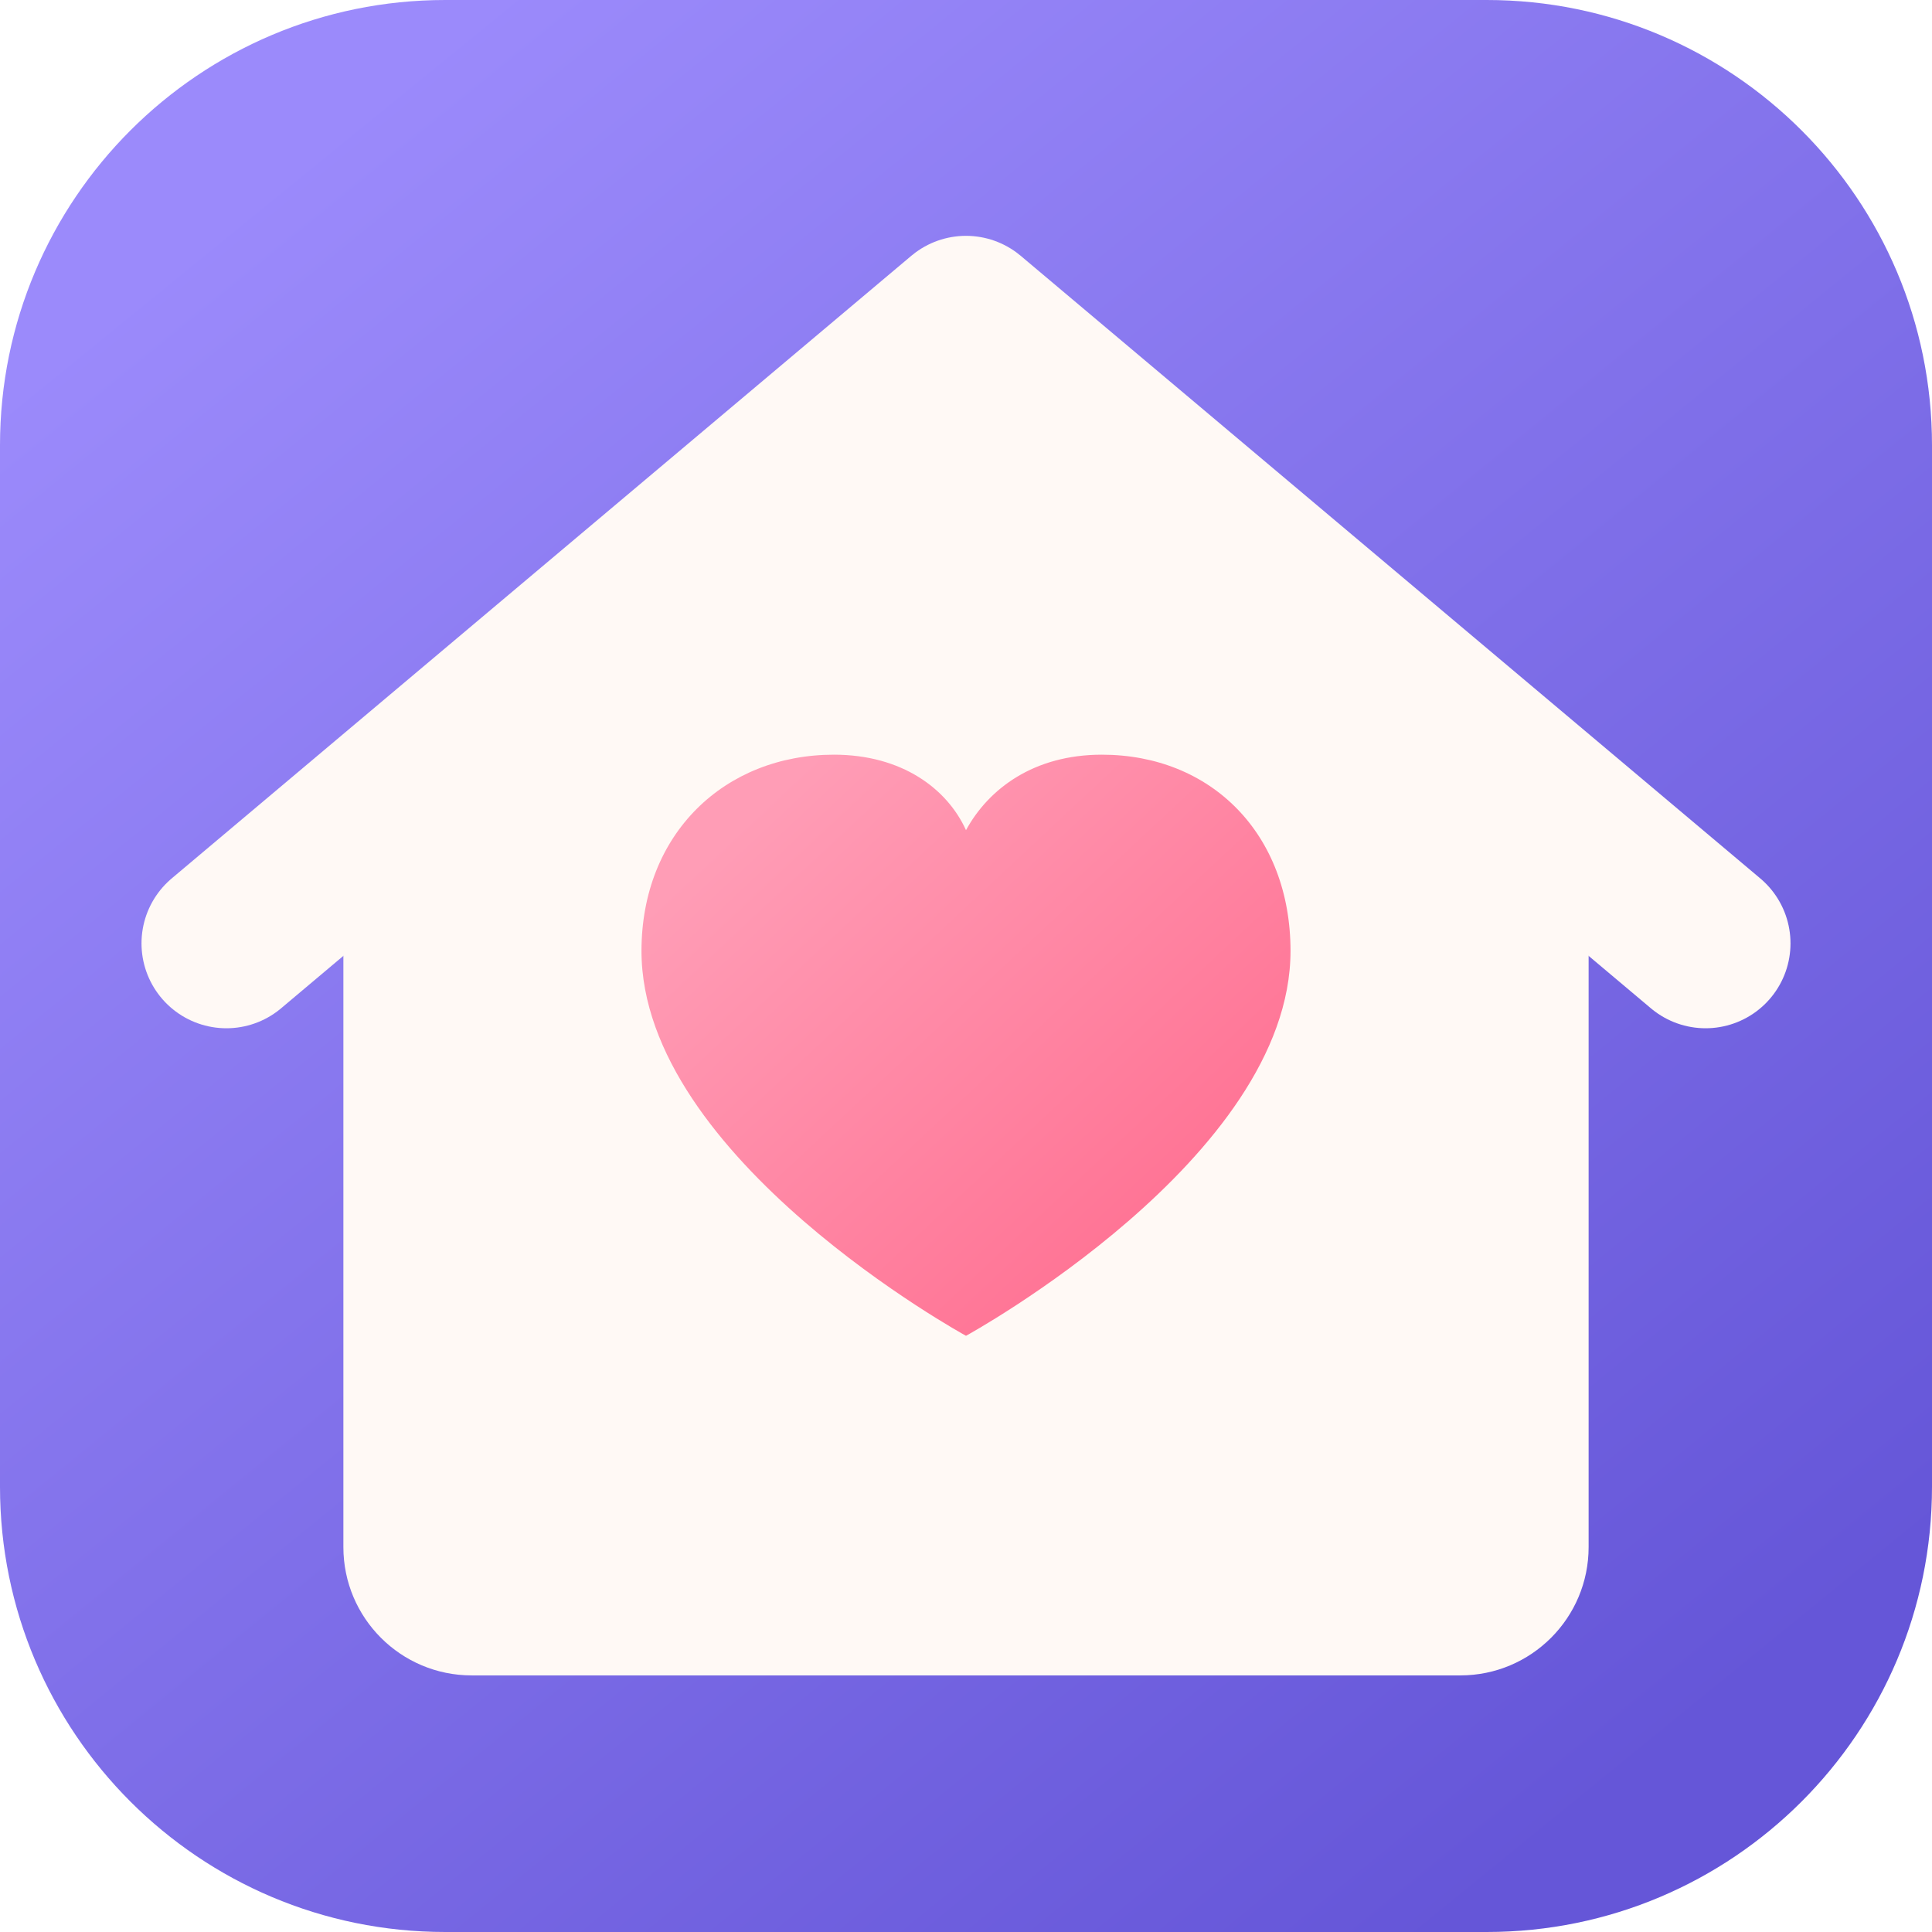
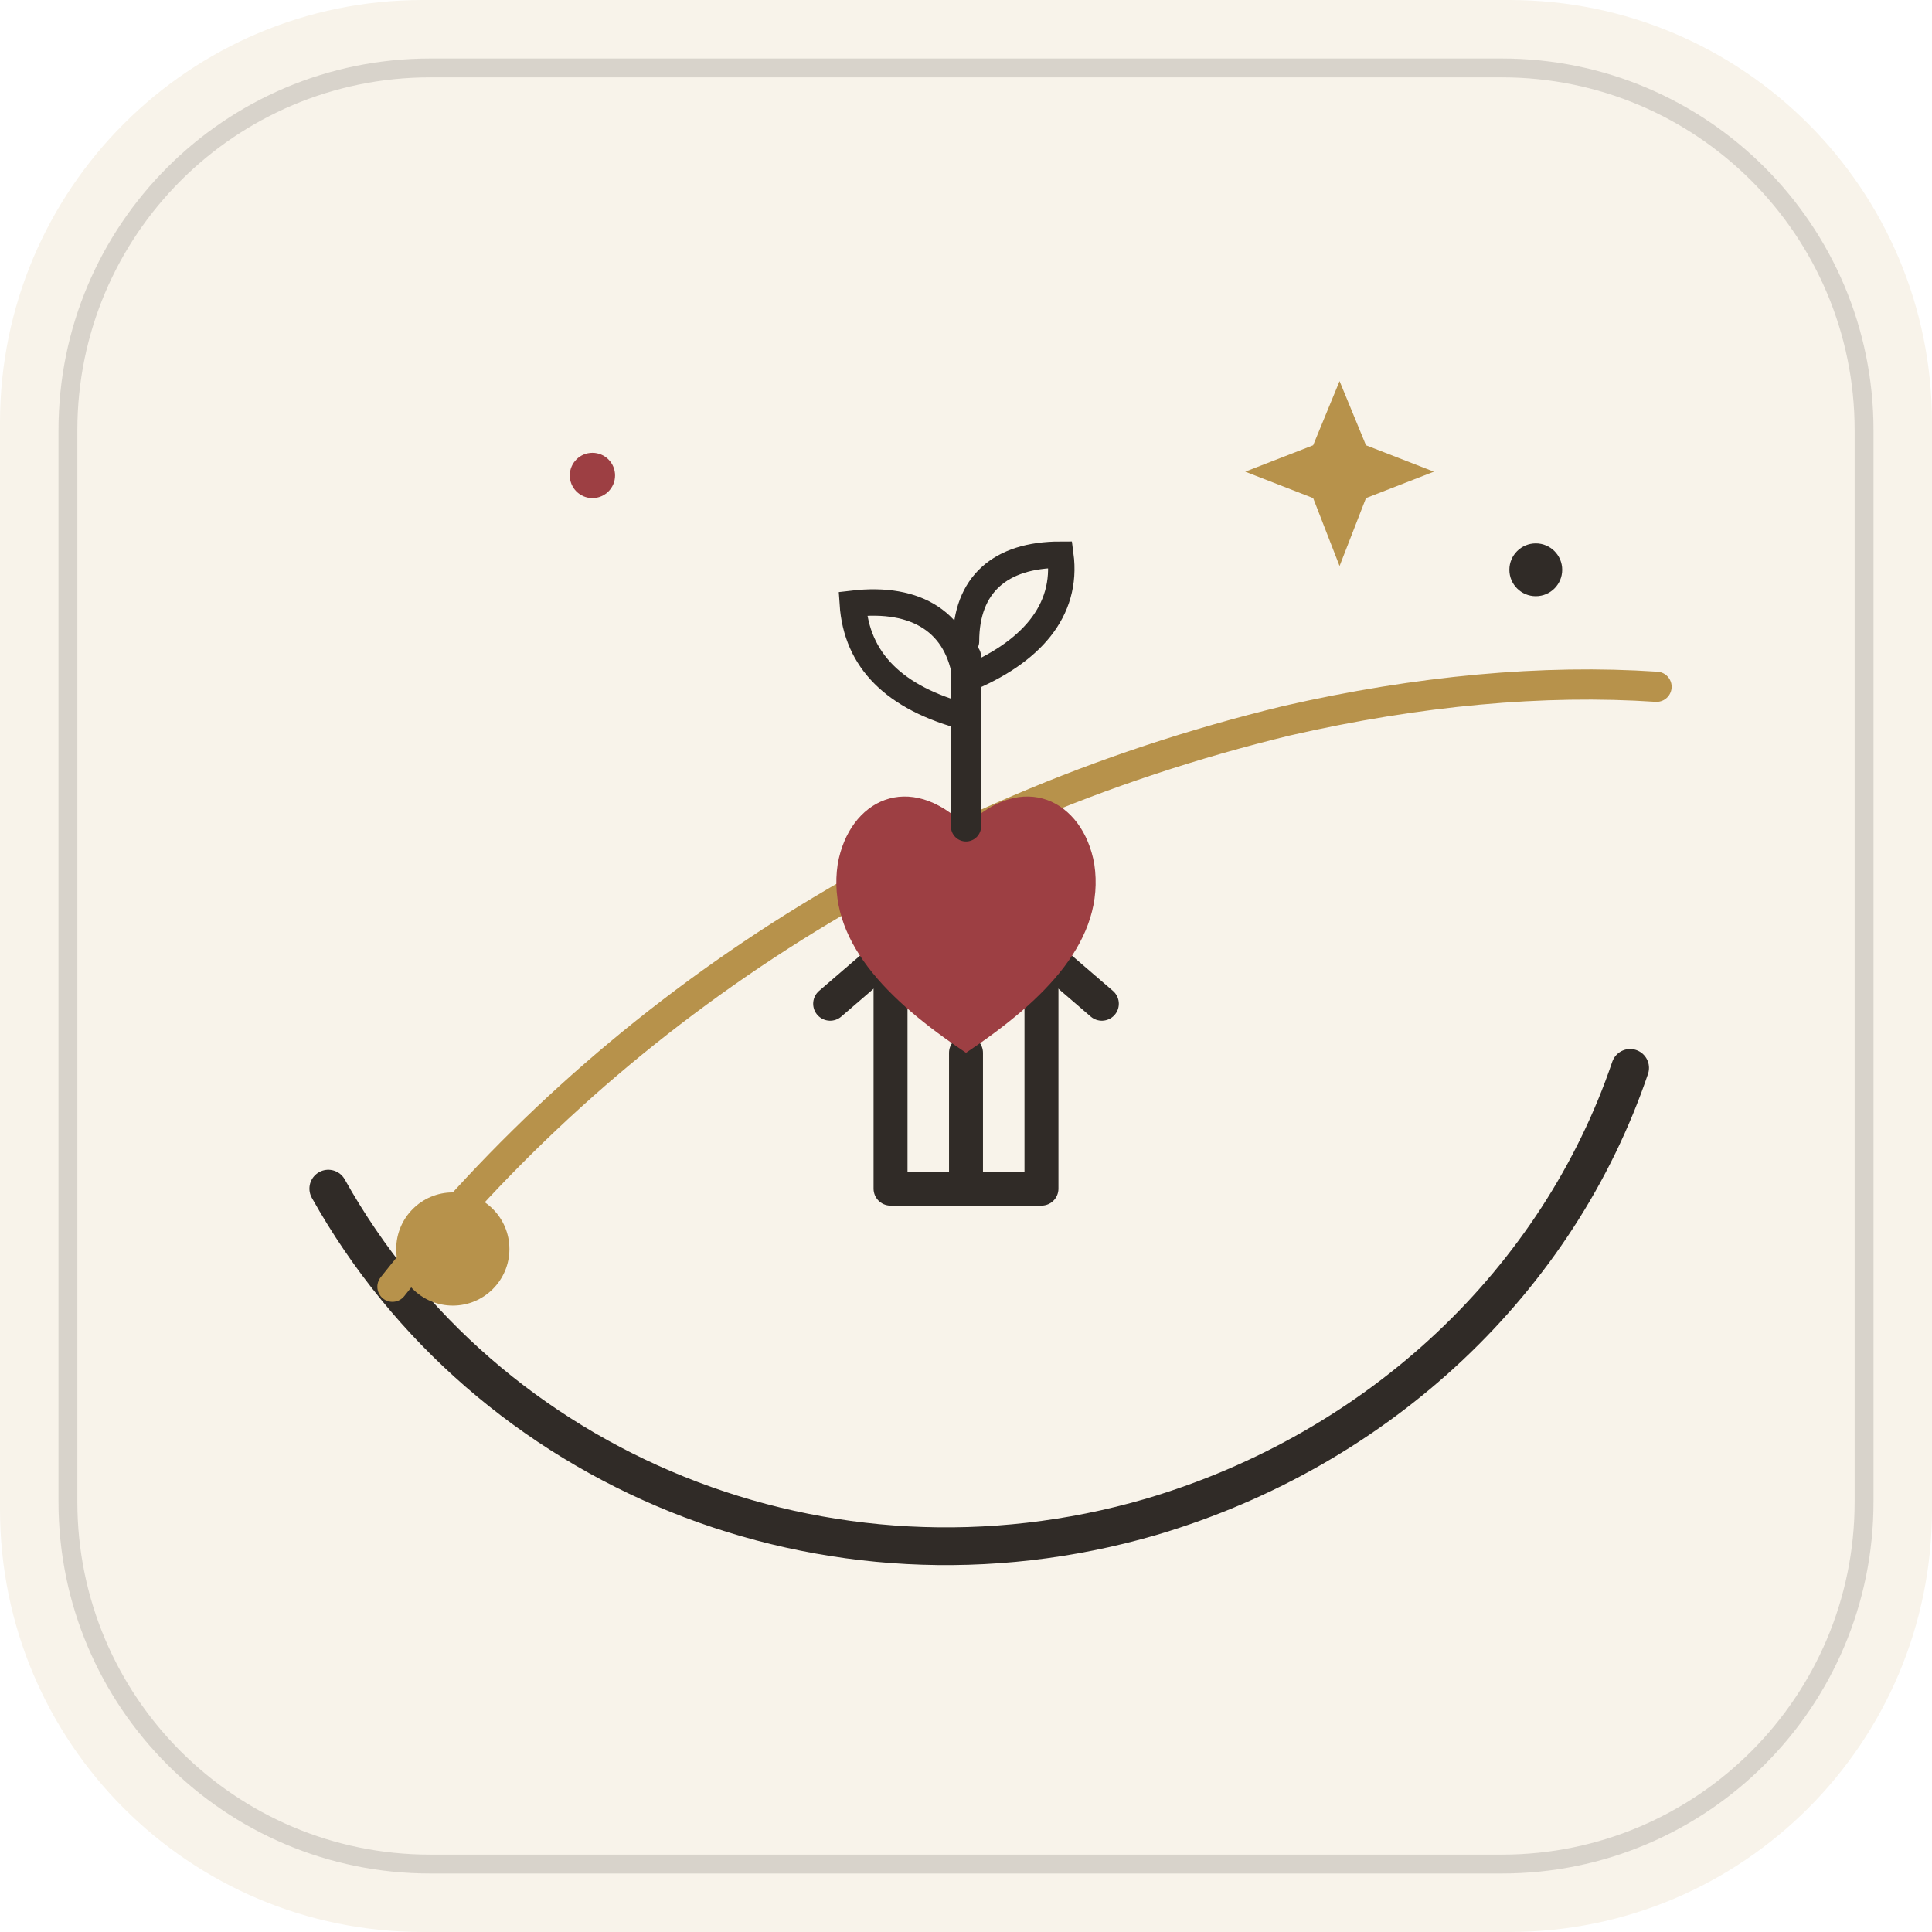
<svg xmlns="http://www.w3.org/2000/svg" viewBox="0 0 512 512">
-   <defs>
-     <linearGradient id="bg" x1="80" y1="40" x2="432" y2="472" gradientUnits="userSpaceOnUse">
-       <stop stop-color="#9B8AFB" />
-       <stop offset="1" stop-color="#6556D8" />
-     </linearGradient>
-     <linearGradient id="heart" x1="200" y1="215" x2="315" y2="338" gradientUnits="userSpaceOnUse">
-       <stop stop-color="#FF9DB6" />
-       <stop offset="1" stop-color="#FF6F91" />
-     </linearGradient>
-   </defs>
-   <rect width="512" height="512" rx="118" fill="url(#bg)" />
-   <path d="M91 244 256 105l165 139v166a34 34 0 0 1-34 34H125a34 34 0 0 1-34-34V244Z" fill="#FFF9F5" />
-   <path d="m60 250 196-165 196 165" fill="none" stroke="#FFF9F5" stroke-linecap="round" stroke-linejoin="round" stroke-width="45" />
-   <path d="M256 354s-86-47-86-102c0-31 22-52 51-52 18 0 30 9 35 20 6-11 18-20 36-20 29 0 50 21 50 52 0 55-86 102-86 102Z" fill="url(#heart)" />
+   <rect width="512" height="512" rx="112" fill="#F8F3EA" />
+   <rect x="18" y="18" width="476" height="476" rx="96" fill="none" stroke="#302B27" stroke-opacity=".16" stroke-width="5" />
+   <path d="M87 315c42 75 132 112 218 87 61-18 108-63 127-119" fill="none" stroke="#302B27" stroke-width="10" stroke-linecap="round" />
+   <path d="M104 341c57-72 138-126 237-150 35-8 68-11 98-9" fill="none" stroke="#B7924B" stroke-width="8" stroke-linecap="round" />
+   <circle cx="120" cy="331" r="15" fill="#B7924B" />
+   <path d="m236 261 20-17 20 17v54h-40z" fill="none" stroke="#302B27" stroke-width="9" stroke-linejoin="round" />
+   <path d="m220 266 36-31 36 31" fill="none" stroke="#302B27" stroke-width="9" stroke-linecap="round" stroke-linejoin="round" />
+   <path d="M256 315v-36" fill="none" stroke="#302B27" stroke-width="9" stroke-linecap="round" />
+   <path d="M256 279c-21-14-37-30-34-50 3-17 19-25 34-10 15-15 31-7 34 10 3 20-13 36-34 50Z" fill="#9D3F43" />
+   <path d="M256 219v-45" stroke="#302B27" stroke-width="8" stroke-linecap="round" />
+   <path d="M256 190c-19-5-29-15-30-30 17-2 28 5 30 20M256 180c17-7 27-18 25-33-16 0-25 8-25 23" fill="none" stroke="#302B27" stroke-width="7" stroke-linecap="round" />
+   <path d="m355 101 7 17 18 7-18 7-7 18-7-18-18-7 18-7 7-17Z" fill="#B7924B" />
+   <circle cx="407" cy="151" r="7" fill="#302B27" />
+   <circle cx="157" cy="126" r="6" fill="#9D3F43" />
</svg>
